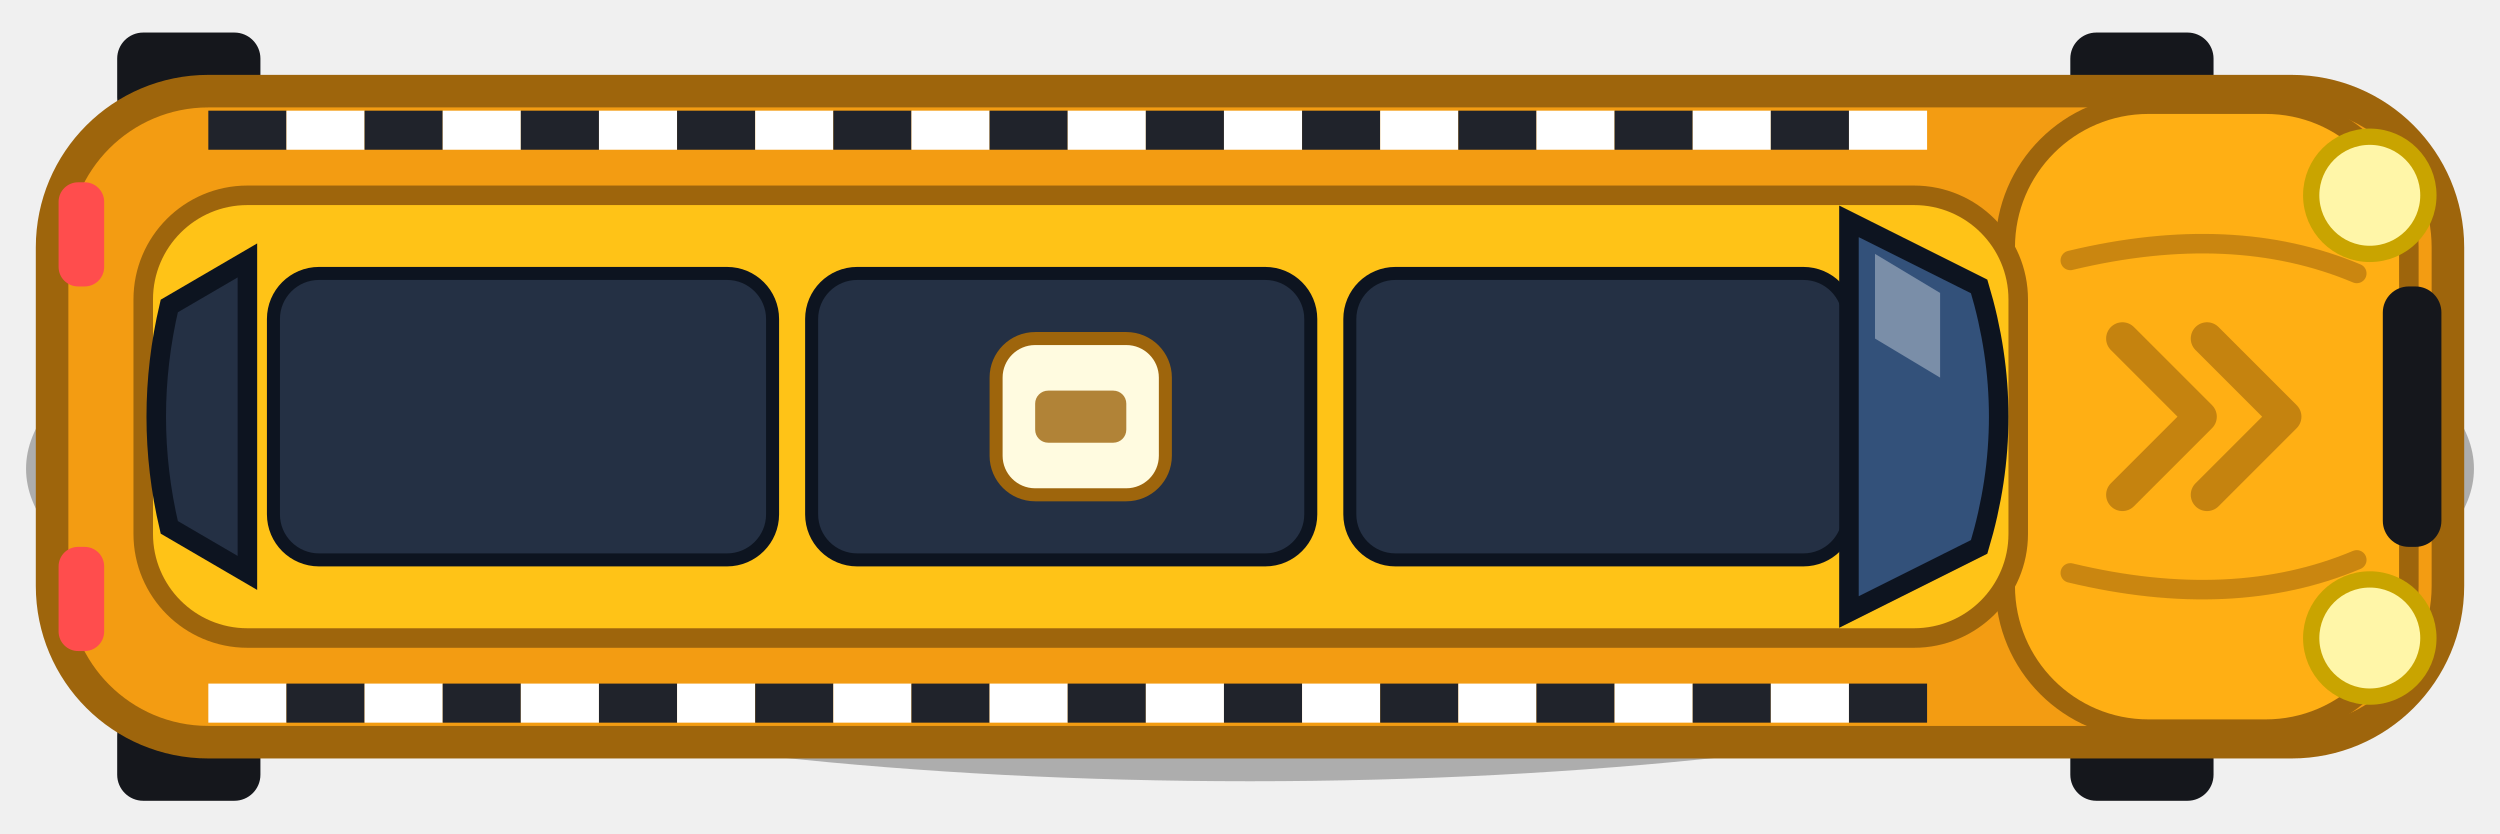
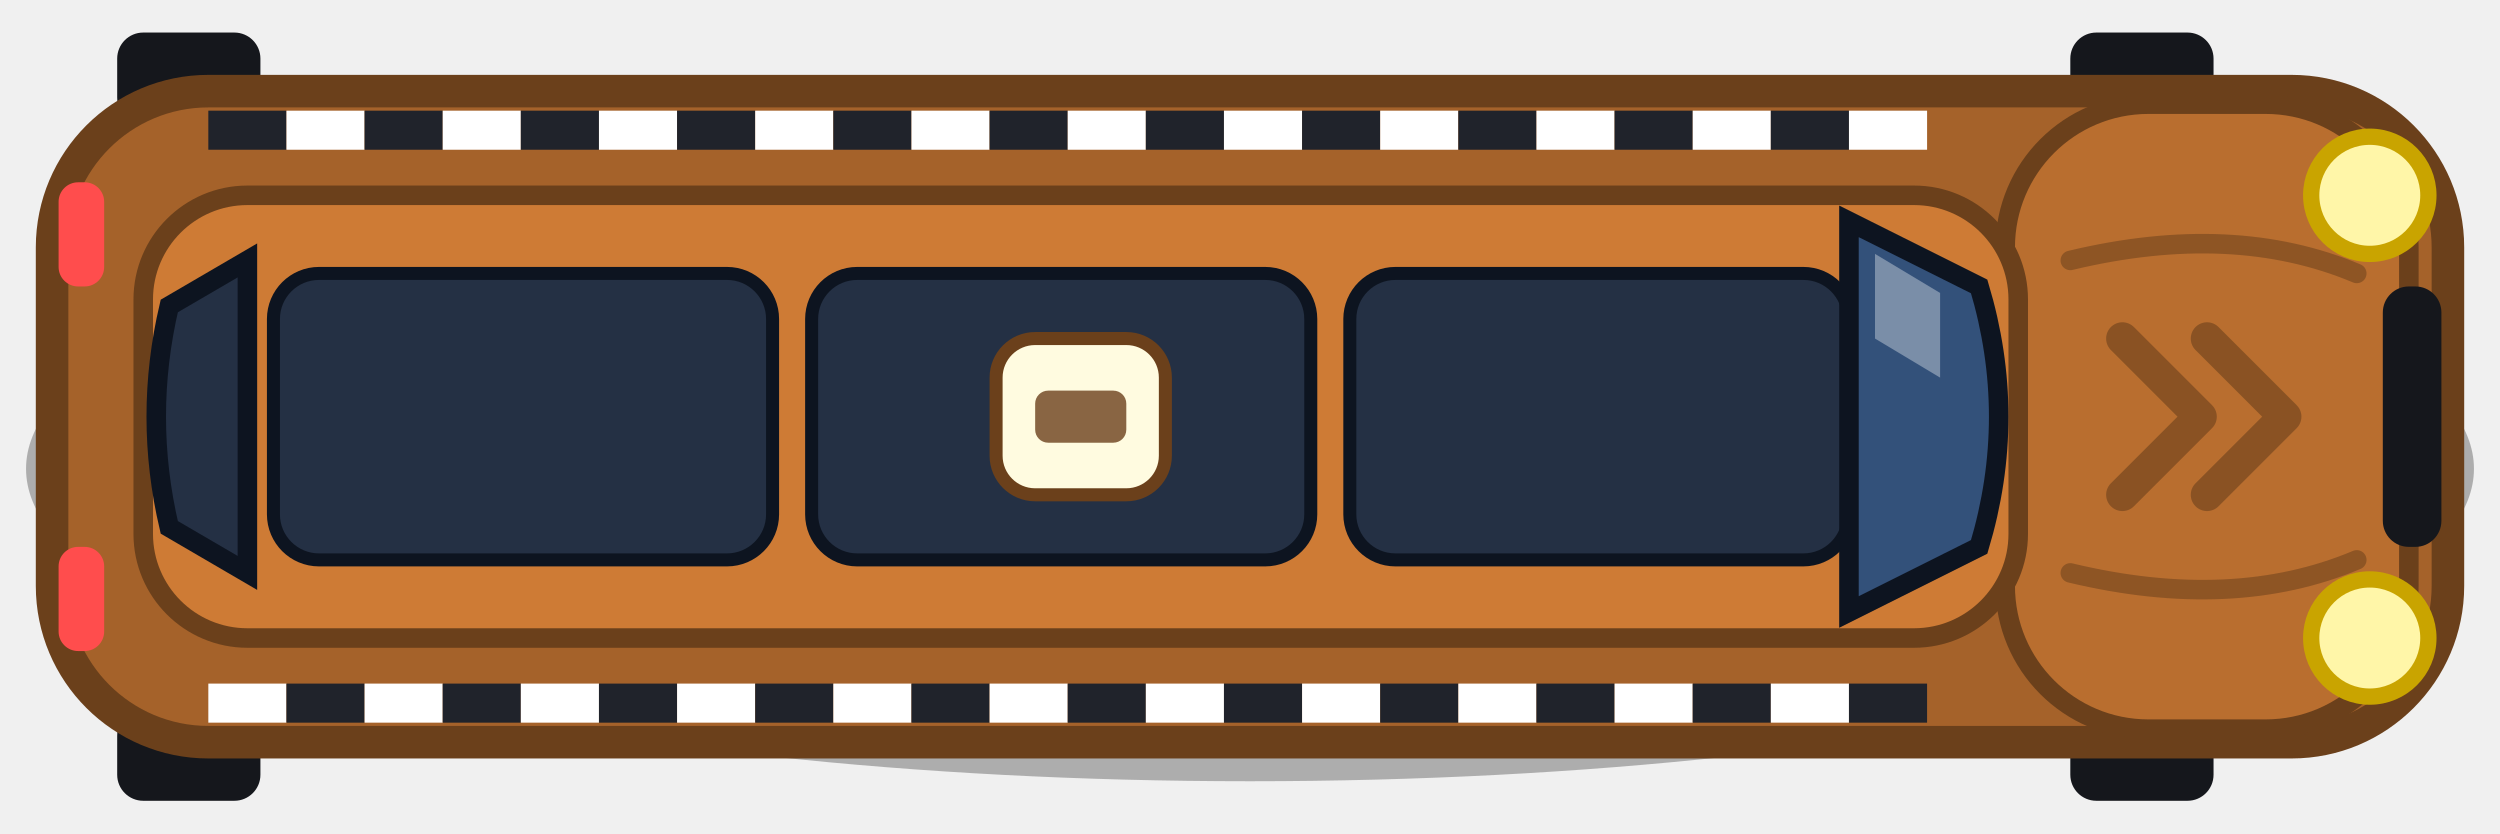
<svg xmlns="http://www.w3.org/2000/svg" width="384" height="128" viewBox="0 0 384 128">
  <ellipse cx="192" cy="72" rx="188" ry="48" fill="#000" opacity="0.28" />
  <rect x="18" y="5" width="22" height="14" rx="4" fill="#15171c" />
  <rect x="18" y="109" width="22" height="14" rx="4" fill="#15171c" />
  <rect x="318" y="5" width="22" height="14" rx="4" fill="#15171c" />
  <rect x="318" y="109" width="22" height="14" rx="4" fill="#15171c" />
-   <rect x="8" y="14" width="368" height="100" rx="24" fill="#f39c12" stroke="#9e650c" stroke-width="5" />
-   <rect x="308" y="16" width="62" height="96" rx="22" fill="#ffaf14" stroke="#9e650c" stroke-width="3" />
-   <path d="M318 40 Q343 34 362 42 M318 88 Q343 94 362 86" fill="none" stroke="#9e650c" stroke-width="3" opacity="0.55" stroke-linecap="round" />
-   <path d="M326 52 L338 64 L326 76 M339 52 L351 64 L339 76" fill="none" stroke="#9e650c" stroke-width="5" opacity="0.6" stroke-linecap="round" stroke-linejoin="round" />
+   <rect x="8" y="14" width="368" height="100" rx="24" fill="#a5622a" stroke="#6b401b" stroke-width="5" />
+   <rect x="308" y="16" width="62" height="96" rx="22" fill="#b96e2f" stroke="#6b401b" stroke-width="3" />
+   <path d="M318 40 Q343 34 362 42 M318 88 Q343 94 362 86" fill="none" stroke="#6b401b" stroke-width="3" opacity="0.55" stroke-linecap="round" />
+   <path d="M326 52 L338 64 L326 76 M339 52 L351 64 L339 76" fill="none" stroke="#6b401b" stroke-width="5" opacity="0.6" stroke-linecap="round" stroke-linejoin="round" />
  <rect x="366" y="44" width="9" height="40" rx="4" fill="#15171c" />
  <circle cx="364" cy="30" r="9" fill="#fff6a8" stroke="#c9a400" stroke-width="2.5" />
  <circle cx="364" cy="98" r="9" fill="#fff6a8" stroke="#c9a400" stroke-width="2.5" />
  <rect x="32" y="17" width="12" height="6" fill="#20232b" />
  <rect x="32" y="105" width="12" height="6" fill="#ffffff" />
  <rect x="44" y="17" width="12" height="6" fill="#ffffff" />
  <rect x="44" y="105" width="12" height="6" fill="#20232b" />
  <rect x="56" y="17" width="12" height="6" fill="#20232b" />
  <rect x="56" y="105" width="12" height="6" fill="#ffffff" />
  <rect x="68" y="17" width="12" height="6" fill="#ffffff" />
  <rect x="68" y="105" width="12" height="6" fill="#20232b" />
  <rect x="80" y="17" width="12" height="6" fill="#20232b" />
  <rect x="80" y="105" width="12" height="6" fill="#ffffff" />
  <rect x="92" y="17" width="12" height="6" fill="#ffffff" />
  <rect x="92" y="105" width="12" height="6" fill="#20232b" />
  <rect x="104" y="17" width="12" height="6" fill="#20232b" />
  <rect x="104" y="105" width="12" height="6" fill="#ffffff" />
  <rect x="116" y="17" width="12" height="6" fill="#ffffff" />
  <rect x="116" y="105" width="12" height="6" fill="#20232b" />
  <rect x="128" y="17" width="12" height="6" fill="#20232b" />
  <rect x="128" y="105" width="12" height="6" fill="#ffffff" />
  <rect x="140" y="17" width="12" height="6" fill="#ffffff" />
  <rect x="140" y="105" width="12" height="6" fill="#20232b" />
  <rect x="152" y="17" width="12" height="6" fill="#20232b" />
  <rect x="152" y="105" width="12" height="6" fill="#ffffff" />
  <rect x="164" y="17" width="12" height="6" fill="#ffffff" />
  <rect x="164" y="105" width="12" height="6" fill="#20232b" />
  <rect x="176" y="17" width="12" height="6" fill="#20232b" />
  <rect x="176" y="105" width="12" height="6" fill="#ffffff" />
  <rect x="188" y="17" width="12" height="6" fill="#ffffff" />
  <rect x="188" y="105" width="12" height="6" fill="#20232b" />
  <rect x="200" y="17" width="12" height="6" fill="#20232b" />
  <rect x="200" y="105" width="12" height="6" fill="#ffffff" />
  <rect x="212" y="17" width="12" height="6" fill="#ffffff" />
  <rect x="212" y="105" width="12" height="6" fill="#20232b" />
  <rect x="224" y="17" width="12" height="6" fill="#20232b" />
  <rect x="224" y="105" width="12" height="6" fill="#ffffff" />
  <rect x="236" y="17" width="12" height="6" fill="#ffffff" />
  <rect x="236" y="105" width="12" height="6" fill="#20232b" />
  <rect x="248" y="17" width="12" height="6" fill="#20232b" />
  <rect x="248" y="105" width="12" height="6" fill="#ffffff" />
  <rect x="260" y="17" width="12" height="6" fill="#ffffff" />
  <rect x="260" y="105" width="12" height="6" fill="#20232b" />
  <rect x="272" y="17" width="12" height="6" fill="#20232b" />
  <rect x="272" y="105" width="12" height="6" fill="#ffffff" />
  <rect x="284" y="17" width="12" height="6" fill="#ffffff" />
  <rect x="284" y="105" width="12" height="6" fill="#20232b" />
-   <rect x="22" y="30" width="288" height="68" rx="16" fill="#ffc317" stroke="#9e650c" stroke-width="3" />
+   <rect x="22" y="30" width="288" height="68" rx="16" fill="#ce7b35" stroke="#6b401b" stroke-width="3" />
  <rect x="42" y="42" width="76.667" height="44" rx="7" fill="#243044" stroke="#0d1420" stroke-width="2" />
  <rect x="124.667" y="42" width="76.667" height="44" rx="7" fill="#243044" stroke="#0d1420" stroke-width="2" />
  <rect x="207.333" y="42" width="76.667" height="44" rx="7" fill="#243044" stroke="#0d1420" stroke-width="2" />
  <path d="M284 34 L304 44 Q310 64 304 84 L284 94 Z" fill="#33517a" stroke="#0d1420" stroke-width="3" />
  <path d="M288 39 L298 45 L298 58 L288 52 Z" fill="#ffffff" opacity="0.35" />
  <path d="M38 40 L26 47 Q22 64 26 81 L38 88 Z" fill="#243044" stroke="#0d1420" stroke-width="3" />
-   <rect x="153" y="52" width="26" height="24" rx="6" fill="#fffbe0" stroke="#9e650c" stroke-width="2" />
-   <rect x="159" y="60" width="14" height="8" rx="2" fill="#9e650c" opacity="0.8" />
+   <rect x="153" y="52" width="26" height="24" rx="6" fill="#fffbe0" stroke="#6b401b" stroke-width="2" />
+   <rect x="159" y="60" width="14" height="8" rx="2" fill="#6b401b" opacity="0.8" />
  <rect x="9" y="28" width="7" height="16" rx="3" fill="#ff4d4d" />
  <rect x="9" y="84" width="7" height="16" rx="3" fill="#ff4d4d" />
</svg>
